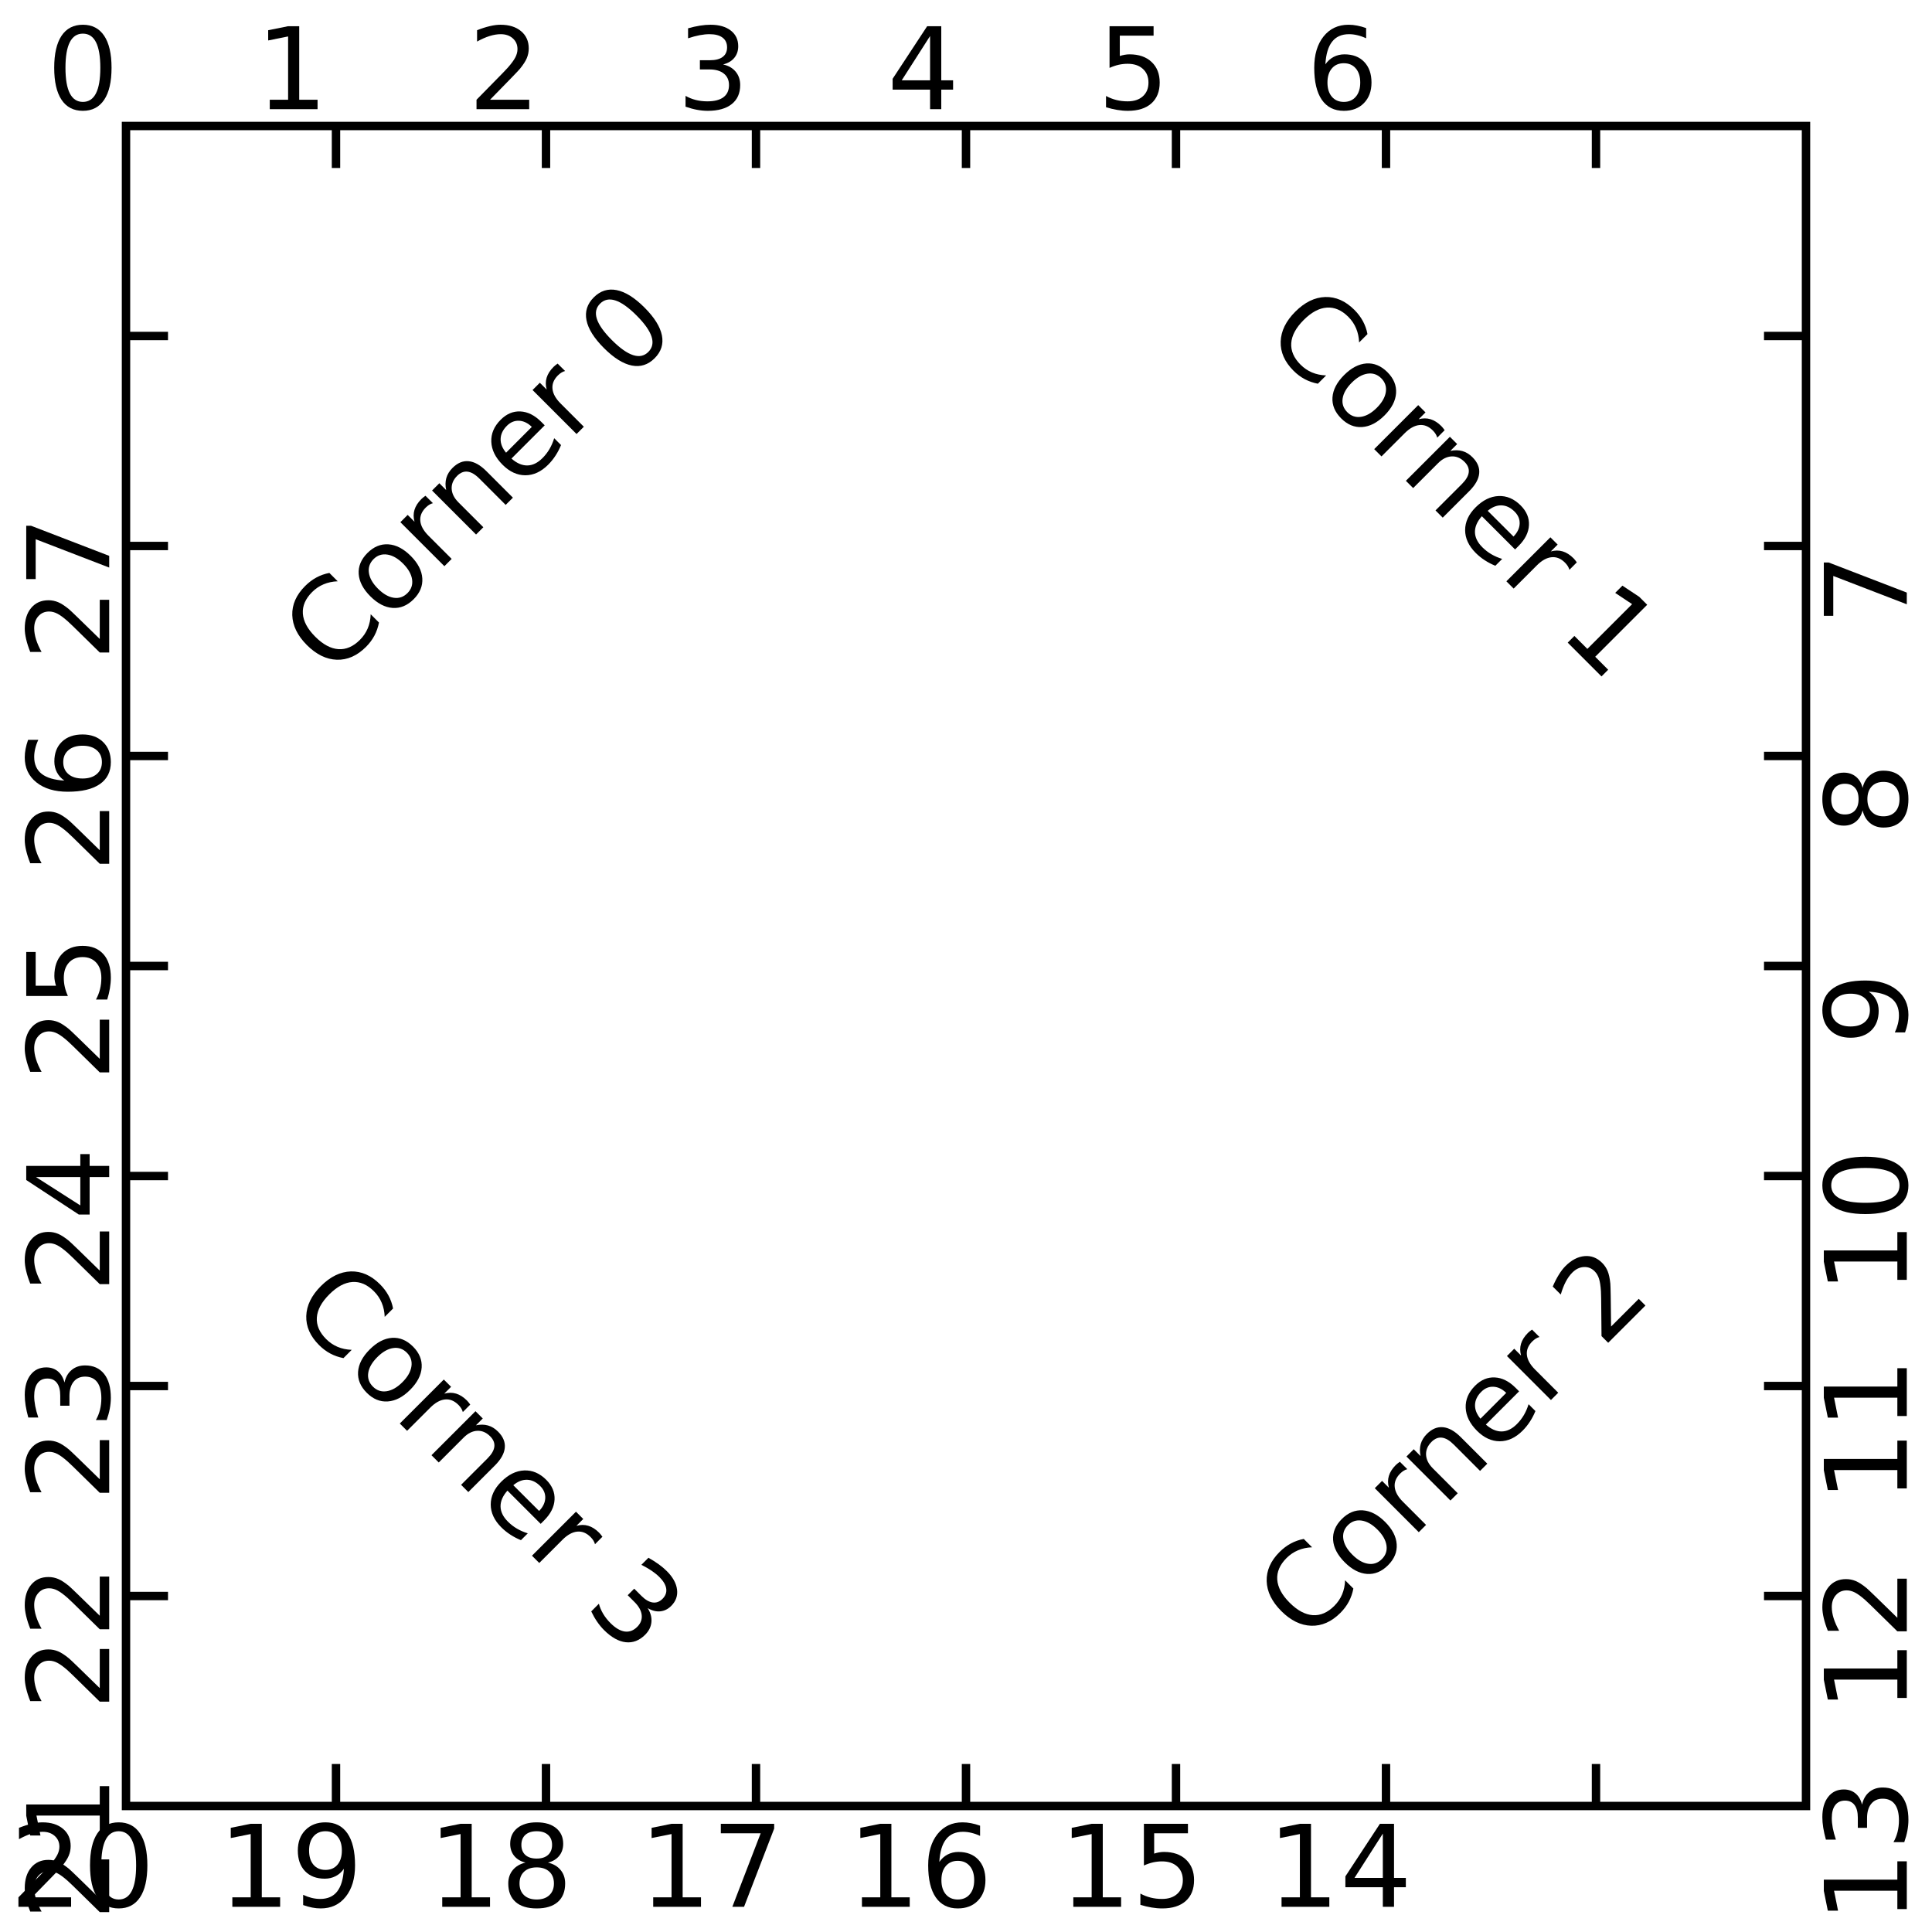
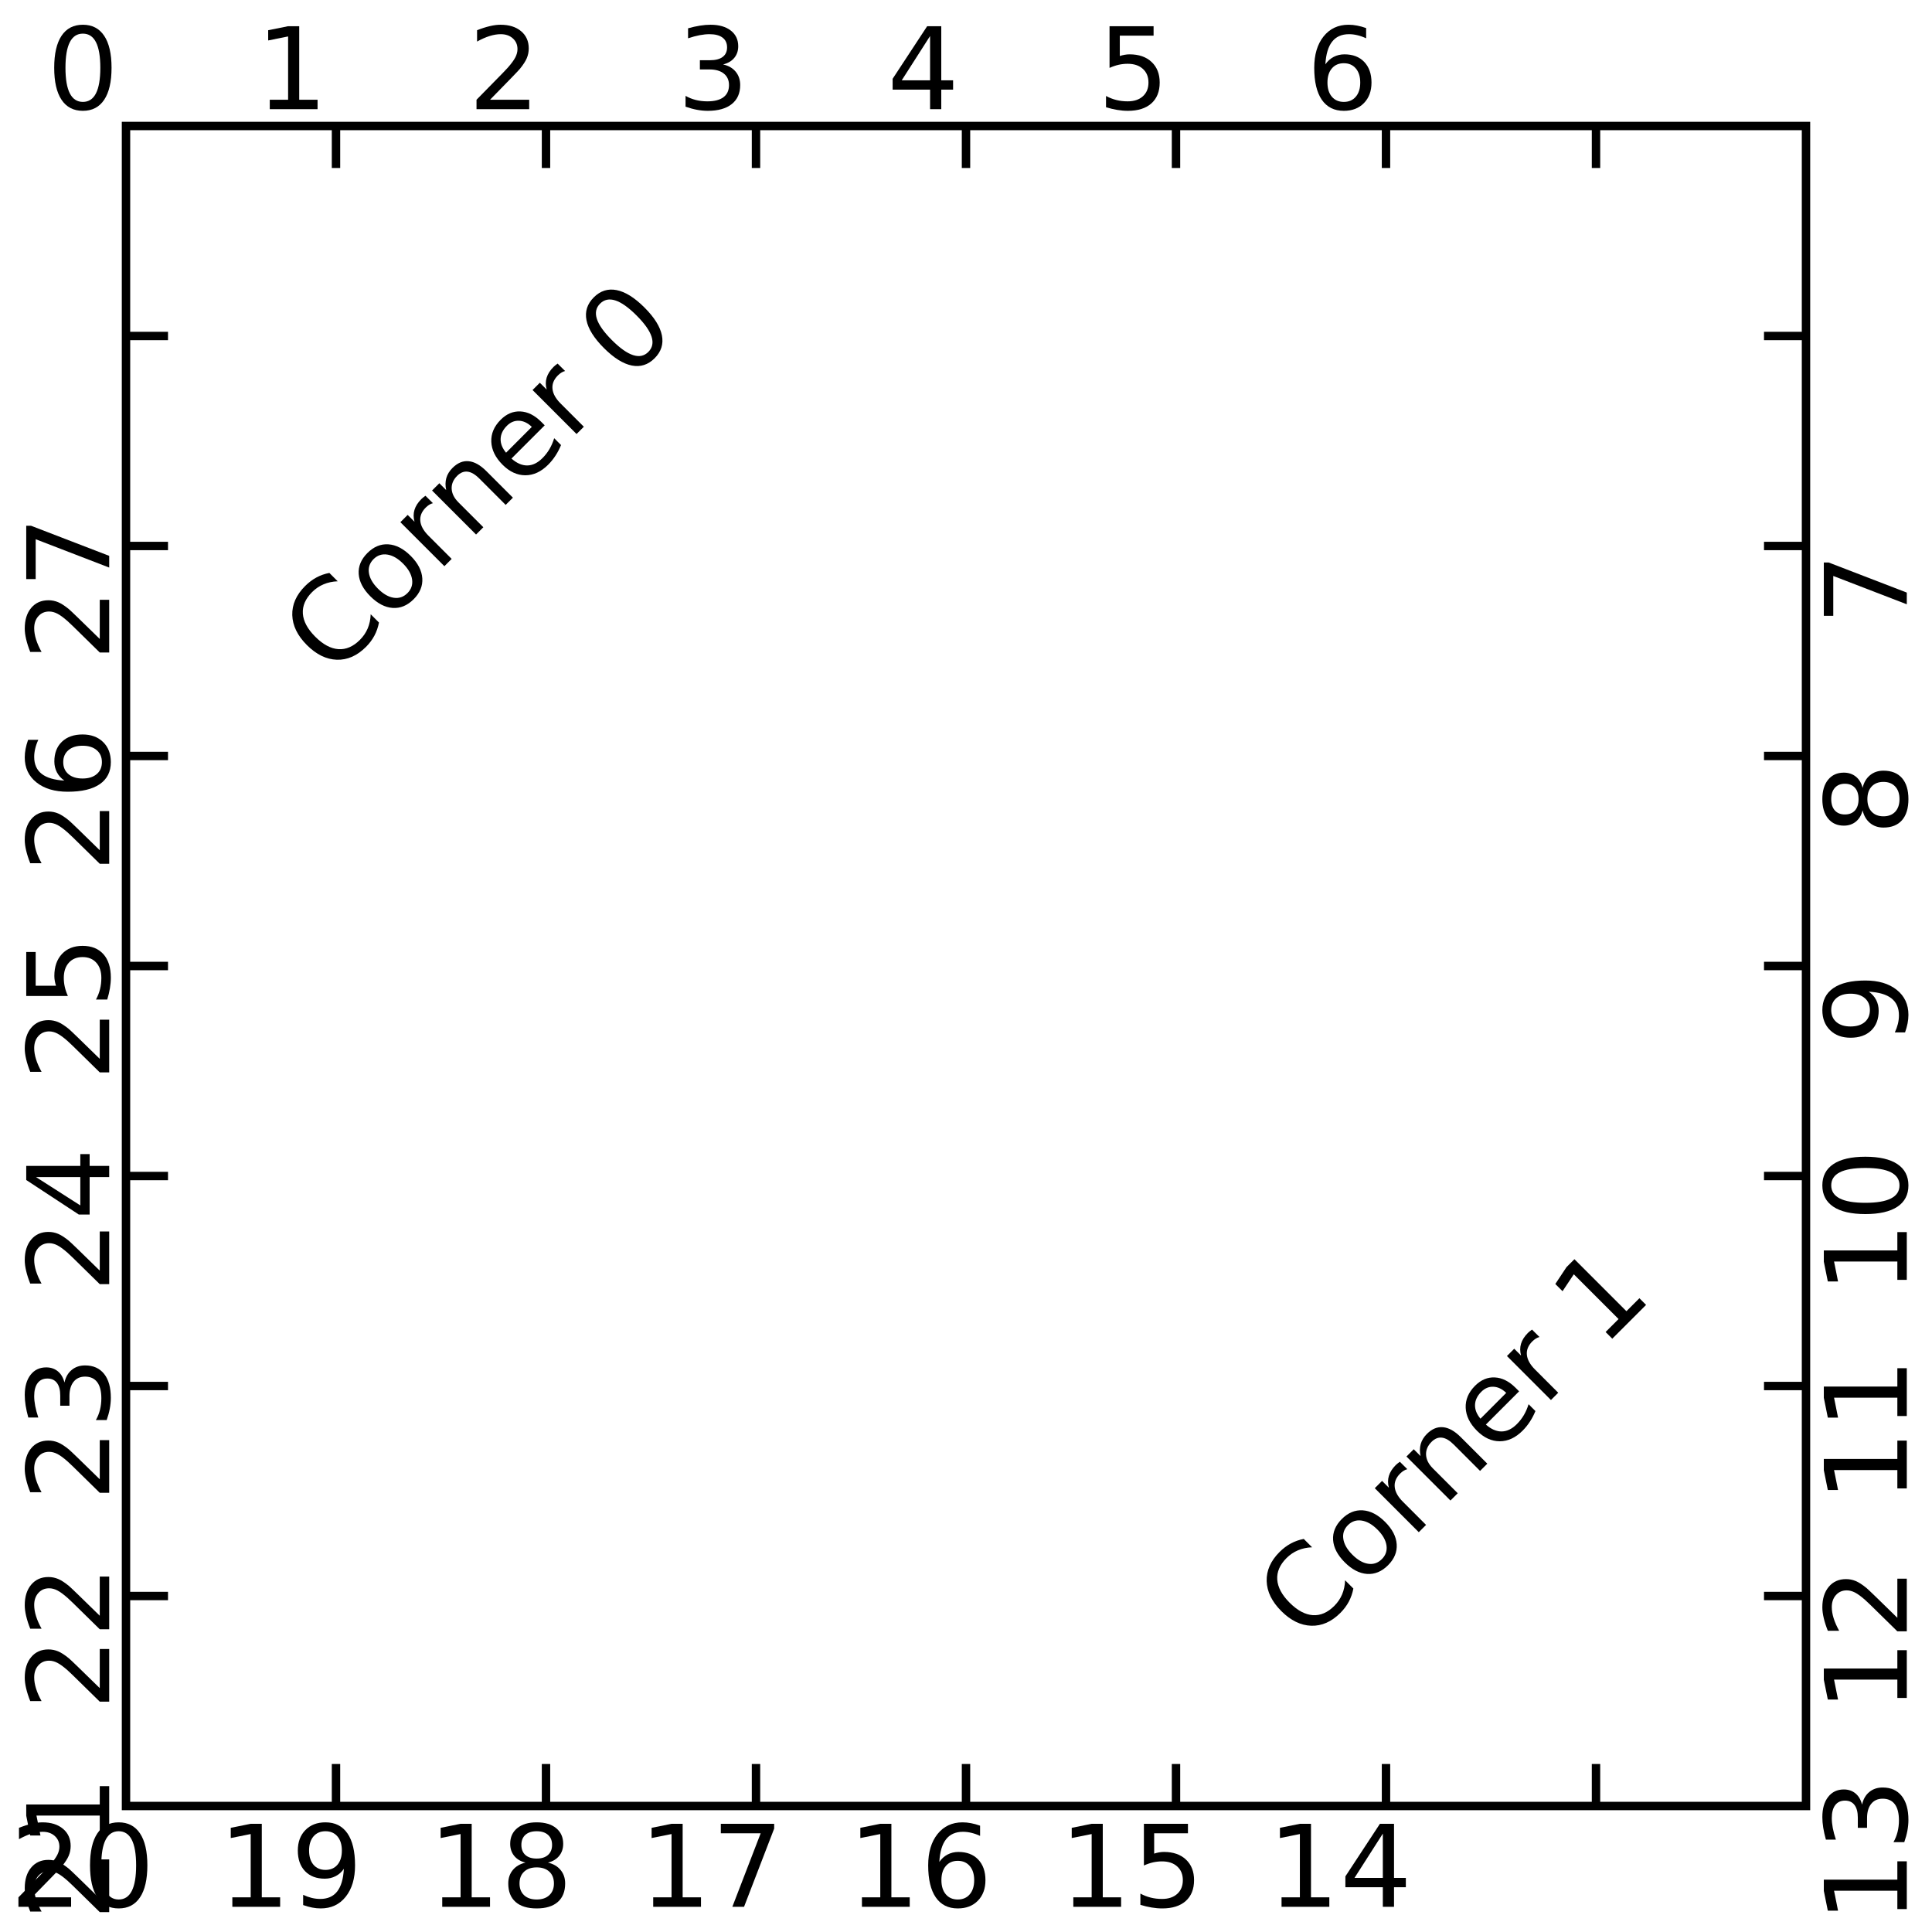
<svg xmlns="http://www.w3.org/2000/svg" width="814.961" height="814.961" id="svg3149" version="1.1">
  <defs id="defs3151">
    <marker style="overflow:visible" id="Arrow1Lend-87" refX="0" refY="0" orient="auto">
      <path transform="matrix(-0.8,0,0,-0.8,-10,0)" style="fill-rule:evenodd;stroke:#000000;stroke-width:1pt" d="M 0,0 5,-5 -12.5,0 5,5 0,0 z" id="path4183-62" />
    </marker>
    <marker style="overflow:visible" id="Arrow1Lstart-7" refX="0" refY="0" orient="auto">
      <path transform="matrix(0.8,0,0,0.8,10,0)" style="fill-rule:evenodd;stroke:#000000;stroke-width:1pt" d="M 0,0 5,-5 -12.5,0 5,5 0,0 z" id="path4180-92" />
    </marker>
    <marker style="overflow:visible" id="Arrow1Lstart-84" refX="0" refY="0" orient="auto">
      <path transform="matrix(0.8,0,0,0.8,10,0)" style="fill-rule:evenodd;stroke:#000000;stroke-width:1pt" d="M 0,0 5,-5 -12.5,0 5,5 0,0 z" id="path4180-5" />
    </marker>
    <marker style="overflow:visible" id="Arrow1Lend-27" refX="0" refY="0" orient="auto">
      <path transform="matrix(-0.8,0,0,-0.8,-10,0)" style="fill-rule:evenodd;stroke:#000000;stroke-width:1pt" d="M 0,0 5,-5 -12.5,0 5,5 0,0 z" id="path4183-6" />
    </marker>
    <marker style="overflow:visible" id="Arrow1Lstart-91" refX="0" refY="0" orient="auto">
      <path transform="matrix(0.8,0,0,0.8,10,0)" style="fill-rule:evenodd;stroke:#000000;stroke-width:1pt" d="M 0,0 5,-5 -12.5,0 5,5 0,0 z" id="path4180-6" />
    </marker>
    <marker style="overflow:visible" id="Arrow1Lend-8" refX="0" refY="0" orient="auto">
      <path transform="matrix(-0.8,0,0,-0.8,-10,0)" style="fill-rule:evenodd;stroke:#000000;stroke-width:1pt" d="M 0,0 5,-5 -12.5,0 5,5 0,0 z" id="path4183-16" />
    </marker>
    <marker style="overflow:visible" id="Arrow1Lstart-4" refX="0" refY="0" orient="auto">
      <path transform="matrix(0.8,0,0,0.8,10,0)" style="fill-rule:evenodd;stroke:#000000;stroke-width:1pt" d="M 0,0 5,-5 -12.5,0 5,5 0,0 z" id="path4180-47" />
    </marker>
    <marker style="overflow:visible" id="Arrow1Lend-2" refX="0" refY="0" orient="auto">
      <path transform="matrix(-0.8,0,0,-0.8,-10,0)" style="fill-rule:evenodd;stroke:#000000;stroke-width:1pt" d="M 0,0 5,-5 -12.5,0 5,5 0,0 z" id="path4183-1" />
    </marker>
    <marker style="overflow:visible" id="Arrow1Lend-0" refX="0" refY="0" orient="auto">
      <path transform="matrix(-0.8,0,0,-0.8,-10,0)" style="fill-rule:evenodd;stroke:#000000;stroke-width:1pt" d="M 0,0 5,-5 -12.5,0 5,5 0,0 z" id="path4183-32" />
    </marker>
    <marker style="overflow:visible" id="Arrow1Lstart-8" refX="0" refY="0" orient="auto">
      <path transform="matrix(0.8,0,0,0.8,10,0)" style="fill-rule:evenodd;stroke:#000000;stroke-width:1pt" d="M 0,0 5,-5 -12.5,0 5,5 0,0 z" id="path4180-4" />
    </marker>
    <marker style="overflow:visible" id="Arrow1Lend-7" refX="0" refY="0" orient="auto">
      <path transform="matrix(-0.8,0,0,-0.8,-10,0)" style="fill-rule:evenodd;stroke:#000000;stroke-width:1pt" d="M 0,0 5,-5 -12.5,0 5,5 0,0 z" id="path4183-2" />
    </marker>
    <marker style="overflow:visible" id="Arrow1Lstart-0" refX="0" refY="0" orient="auto">
      <path transform="matrix(0.8,0,0,0.8,10,0)" style="fill-rule:evenodd;stroke:#000000;stroke-width:1pt" d="M 0,0 5,-5 -12.5,0 5,5 0,0 z" id="path4180-2" />
    </marker>
    <marker style="overflow:visible" id="Arrow1Lend-5" refX="0" refY="0" orient="auto">
      <path transform="matrix(-0.8,0,0,-0.8,-10,0)" style="fill-rule:evenodd;stroke:#000000;stroke-width:1pt" d="M 0,0 5,-5 -12.5,0 5,5 0,0 z" id="path4183-3" />
    </marker>
    <marker style="overflow:visible" id="Arrow1Lstart-2" refX="0" refY="0" orient="auto">
      <path transform="matrix(0.8,0,0,0.8,10,0)" style="fill-rule:evenodd;stroke:#000000;stroke-width:1pt" d="M 0,0 5,-5 -12.5,0 5,5 0,0 z" id="path4180-1" />
    </marker>
    <marker style="overflow:visible" id="Arrow1Lend-9" refX="0" refY="0" orient="auto">
      <path transform="matrix(-0.8,0,0,-0.8,-10,0)" style="fill-rule:evenodd;stroke:#000000;stroke-width:1pt" d="M 0,0 5,-5 -12.5,0 5,5 0,0 z" id="path4183-8" />
    </marker>
    <marker style="overflow:visible" id="Arrow1Lstart-9" refX="0" refY="0" orient="auto">
      <path transform="matrix(0.8,0,0,0.8,10,0)" style="fill-rule:evenodd;stroke:#000000;stroke-width:1pt" d="M 0,0 5,-5 -12.5,0 5,5 0,0 z" id="path4180-9" />
    </marker>
    <marker style="overflow:visible" id="Arrow1Lend" refX="0" refY="0" orient="auto">
      <path transform="matrix(-0.8,0,0,-0.8,-10,0)" style="fill-rule:evenodd;stroke:#000000;stroke-width:1pt" d="M 0,0 5,-5 -12.5,0 5,5 0,0 z" id="path4183" />
    </marker>
    <marker style="overflow:visible" id="Arrow1Lstart" refX="0" refY="0" orient="auto">
      <path transform="matrix(0.8,0,0,0.8,10,0)" style="fill-rule:evenodd;stroke:#000000;stroke-width:1pt" d="M 0,0 5,-5 -12.5,0 5,5 0,0 z" id="path4180" />
    </marker>
    <marker style="overflow:visible" id="Arrow1Lend-1" refX="0" refY="0" orient="auto">
      <path transform="matrix(-0.8,0,0,-0.8,-10,0)" style="fill-rule:evenodd;stroke:#000000;stroke-width:1pt" d="M 0,0 5,-5 -12.5,0 5,5 0,0 z" id="path4183-5" />
    </marker>
    <marker style="overflow:visible" id="Arrow1Lstart-49" refX="0" refY="0" orient="auto">
      <path transform="matrix(0.8,0,0,0.8,10,0)" style="fill-rule:evenodd;stroke:#000000;stroke-width:1pt" d="M 0,0 5,-5 -12.5,0 5,5 0,0 z" id="path4180-18" />
    </marker>
    <marker style="overflow:visible" id="Arrow1Lend-87-1" refX="0" refY="0" orient="auto">
      <path transform="matrix(-0.8,0,0,-0.8,-10,0)" style="fill-rule:evenodd;stroke:#000000;stroke-width:1pt" d="M 0,0 5,-5 -12.5,0 5,5 0,0 z" id="path4183-62-7" />
    </marker>
    <marker style="overflow:visible" id="Arrow1Lstart-7-1" refX="0" refY="0" orient="auto">
      <path transform="matrix(0.8,0,0,0.8,10,0)" style="fill-rule:evenodd;stroke:#000000;stroke-width:1pt" d="M 0,0 5,-5 -12.5,0 5,5 0,0 z" id="path4180-92-7" />
    </marker>
    <marker style="overflow:visible" id="Arrow1Lstart-84-3" refX="0" refY="0" orient="auto">
      <path transform="matrix(0.8,0,0,0.8,10,0)" style="fill-rule:evenodd;stroke:#000000;stroke-width:1pt" d="M 0,0 5,-5 -12.5,0 5,5 0,0 z" id="path4180-5-7" />
    </marker>
    <marker style="overflow:visible" id="Arrow1Lend-27-0" refX="0" refY="0" orient="auto">
      <path transform="matrix(-0.8,0,0,-0.8,-10,0)" style="fill-rule:evenodd;stroke:#000000;stroke-width:1pt" d="M 0,0 5,-5 -12.5,0 5,5 0,0 z" id="path4183-6-7" />
    </marker>
    <marker style="overflow:visible" id="Arrow1Lstart-91-3" refX="0" refY="0" orient="auto">
      <path transform="matrix(0.8,0,0,0.8,10,0)" style="fill-rule:evenodd;stroke:#000000;stroke-width:1pt" d="M 0,0 5,-5 -12.5,0 5,5 0,0 z" id="path4180-6-5" />
    </marker>
    <marker style="overflow:visible" id="Arrow1Lend-8-5" refX="0" refY="0" orient="auto">
      <path transform="matrix(-0.8,0,0,-0.8,-10,0)" style="fill-rule:evenodd;stroke:#000000;stroke-width:1pt" d="M 0,0 5,-5 -12.5,0 5,5 0,0 z" id="path4183-16-7" />
    </marker>
    <marker style="overflow:visible" id="Arrow1Lstart-4-6" refX="0" refY="0" orient="auto">
      <path transform="matrix(0.8,0,0,0.8,10,0)" style="fill-rule:evenodd;stroke:#000000;stroke-width:1pt" d="M 0,0 5,-5 -12.5,0 5,5 0,0 z" id="path4180-47-1" />
    </marker>
    <marker style="overflow:visible" id="Arrow1Lend-2-9" refX="0" refY="0" orient="auto">
      <path transform="matrix(-0.8,0,0,-0.8,-10,0)" style="fill-rule:evenodd;stroke:#000000;stroke-width:1pt" d="M 0,0 5,-5 -12.5,0 5,5 0,0 z" id="path4183-1-7" />
    </marker>
    <marker style="overflow:visible" id="Arrow1Lend-0-8" refX="0" refY="0" orient="auto">
      <path transform="matrix(-0.8,0,0,-0.8,-10,0)" style="fill-rule:evenodd;stroke:#000000;stroke-width:1pt" d="M 0,0 5,-5 -12.5,0 5,5 0,0 z" id="path4183-32-9" />
    </marker>
    <marker style="overflow:visible" id="Arrow1Lstart-8-7" refX="0" refY="0" orient="auto">
      <path transform="matrix(0.8,0,0,0.8,10,0)" style="fill-rule:evenodd;stroke:#000000;stroke-width:1pt" d="M 0,0 5,-5 -12.5,0 5,5 0,0 z" id="path4180-4-8" />
    </marker>
    <marker style="overflow:visible" id="Arrow1Lend-7-3" refX="0" refY="0" orient="auto">
      <path transform="matrix(-0.8,0,0,-0.8,-10,0)" style="fill-rule:evenodd;stroke:#000000;stroke-width:1pt" d="M 0,0 5,-5 -12.5,0 5,5 0,0 z" id="path4183-2-4" />
    </marker>
    <marker style="overflow:visible" id="Arrow1Lstart-0-0" refX="0" refY="0" orient="auto">
      <path transform="matrix(0.8,0,0,0.8,10,0)" style="fill-rule:evenodd;stroke:#000000;stroke-width:1pt" d="M 0,0 5,-5 -12.5,0 5,5 0,0 z" id="path4180-2-1" />
    </marker>
    <marker style="overflow:visible" id="Arrow1Lend-5-4" refX="0" refY="0" orient="auto">
      <path transform="matrix(-0.8,0,0,-0.8,-10,0)" style="fill-rule:evenodd;stroke:#000000;stroke-width:1pt" d="M 0,0 5,-5 -12.5,0 5,5 0,0 z" id="path4183-3-3" />
    </marker>
    <marker style="overflow:visible" id="Arrow1Lstart-2-8" refX="0" refY="0" orient="auto">
      <path transform="matrix(0.8,0,0,0.8,10,0)" style="fill-rule:evenodd;stroke:#000000;stroke-width:1pt" d="M 0,0 5,-5 -12.5,0 5,5 0,0 z" id="path4180-1-5" />
    </marker>
    <marker style="overflow:visible" id="Arrow1Lend-9-3" refX="0" refY="0" orient="auto">
      <path transform="matrix(-0.8,0,0,-0.8,-10,0)" style="fill-rule:evenodd;stroke:#000000;stroke-width:1pt" d="M 0,0 5,-5 -12.5,0 5,5 0,0 z" id="path4183-8-3" />
    </marker>
    <marker style="overflow:visible" id="Arrow1Lstart-9-4" refX="0" refY="0" orient="auto">
      <path transform="matrix(0.8,0,0,0.8,10,0)" style="fill-rule:evenodd;stroke:#000000;stroke-width:1pt" d="M 0,0 5,-5 -12.5,0 5,5 0,0 z" id="path4180-9-1" />
    </marker>
    <marker style="overflow:visible" id="Arrow1Lend-51" refX="0" refY="0" orient="auto">
      <path transform="matrix(-0.8,0,0,-0.8,-10,0)" style="fill-rule:evenodd;stroke:#000000;stroke-width:1pt" d="M 0,0 5,-5 -12.5,0 5,5 0,0 z" id="path4183-14" />
    </marker>
    <marker style="overflow:visible" id="Arrow1Lstart-3" refX="0" refY="0" orient="auto">
      <path transform="matrix(0.8,0,0,0.8,10,0)" style="fill-rule:evenodd;stroke:#000000;stroke-width:1pt" d="M 0,0 5,-5 -12.5,0 5,5 0,0 z" id="path4180-48" />
    </marker>
    <marker style="overflow:visible" id="Arrow1Lend-1-5" refX="0" refY="0" orient="auto">
      <path transform="matrix(-0.8,0,0,-0.8,-10,0)" style="fill-rule:evenodd;stroke:#000000;stroke-width:1pt" d="M 0,0 5,-5 -12.5,0 5,5 0,0 z" id="path4183-5-9" />
    </marker>
    <marker style="overflow:visible" id="Arrow1Lstart-49-3" refX="0" refY="0" orient="auto">
      <path transform="matrix(0.8,0,0,0.8,10,0)" style="fill-rule:evenodd;stroke:#000000;stroke-width:1pt" d="M 0,0 5,-5 -12.5,0 5,5 0,0 z" id="path4180-18-9" />
    </marker>
    <marker style="overflow:visible" id="Arrow1Lend-87-7" refX="0" refY="0" orient="auto">
      <path transform="matrix(-0.8,0,0,-0.8,-10,0)" style="fill-rule:evenodd;stroke:#000000;stroke-width:1pt" d="M 0,0 5,-5 -12.5,0 5,5 0,0 z" id="path4183-62-2" />
    </marker>
    <marker style="overflow:visible" id="Arrow1Lstart-7-3" refX="0" refY="0" orient="auto">
      <path transform="matrix(0.8,0,0,0.8,10,0)" style="fill-rule:evenodd;stroke:#000000;stroke-width:1pt" d="M 0,0 5,-5 -12.5,0 5,5 0,0 z" id="path4180-92-5" />
    </marker>
    <marker style="overflow:visible" id="Arrow1Lstart-84-5" refX="0" refY="0" orient="auto">
      <path transform="matrix(0.8,0,0,0.8,10,0)" style="fill-rule:evenodd;stroke:#000000;stroke-width:1pt" d="M 0,0 5,-5 -12.5,0 5,5 0,0 z" id="path4180-5-3" />
    </marker>
    <marker style="overflow:visible" id="Arrow1Lend-27-5" refX="0" refY="0" orient="auto">
      <path transform="matrix(-0.8,0,0,-0.8,-10,0)" style="fill-rule:evenodd;stroke:#000000;stroke-width:1pt" d="M 0,0 5,-5 -12.5,0 5,5 0,0 z" id="path4183-6-2" />
    </marker>
    <marker style="overflow:visible" id="Arrow1Lstart-91-1" refX="0" refY="0" orient="auto">
      <path transform="matrix(0.8,0,0,0.8,10,0)" style="fill-rule:evenodd;stroke:#000000;stroke-width:1pt" d="M 0,0 5,-5 -12.5,0 5,5 0,0 z" id="path4180-6-0" />
    </marker>
    <marker style="overflow:visible" id="Arrow1Lend-8-54" refX="0" refY="0" orient="auto">
      <path transform="matrix(-0.8,0,0,-0.8,-10,0)" style="fill-rule:evenodd;stroke:#000000;stroke-width:1pt" d="M 0,0 5,-5 -12.5,0 5,5 0,0 z" id="path4183-16-1" />
    </marker>
    <marker style="overflow:visible" id="Arrow1Lstart-4-9" refX="0" refY="0" orient="auto">
      <path transform="matrix(0.8,0,0,0.8,10,0)" style="fill-rule:evenodd;stroke:#000000;stroke-width:1pt" d="M 0,0 5,-5 -12.5,0 5,5 0,0 z" id="path4180-47-6" />
    </marker>
    <marker style="overflow:visible" id="Arrow1Lend-2-6" refX="0" refY="0" orient="auto">
      <path transform="matrix(-0.8,0,0,-0.8,-10,0)" style="fill-rule:evenodd;stroke:#000000;stroke-width:1pt" d="M 0,0 5,-5 -12.5,0 5,5 0,0 z" id="path4183-1-0" />
    </marker>
    <marker style="overflow:visible" id="Arrow1Lend-0-6" refX="0" refY="0" orient="auto">
      <path transform="matrix(-0.8,0,0,-0.8,-10,0)" style="fill-rule:evenodd;stroke:#000000;stroke-width:1pt" d="M 0,0 5,-5 -12.5,0 5,5 0,0 z" id="path4183-32-8" />
    </marker>
    <marker style="overflow:visible" id="Arrow1Lstart-8-5" refX="0" refY="0" orient="auto">
      <path transform="matrix(0.8,0,0,0.8,10,0)" style="fill-rule:evenodd;stroke:#000000;stroke-width:1pt" d="M 0,0 5,-5 -12.5,0 5,5 0,0 z" id="path4180-4-6" />
    </marker>
    <marker style="overflow:visible" id="Arrow1Lend-7-7" refX="0" refY="0" orient="auto">
      <path transform="matrix(-0.8,0,0,-0.8,-10,0)" style="fill-rule:evenodd;stroke:#000000;stroke-width:1pt" d="M 0,0 5,-5 -12.5,0 5,5 0,0 z" id="path4183-2-0" />
    </marker>
    <marker style="overflow:visible" id="Arrow1Lstart-0-2" refX="0" refY="0" orient="auto">
      <path transform="matrix(0.8,0,0,0.8,10,0)" style="fill-rule:evenodd;stroke:#000000;stroke-width:1pt" d="M 0,0 5,-5 -12.5,0 5,5 0,0 z" id="path4180-2-4" />
    </marker>
    <marker style="overflow:visible" id="Arrow1Lend-5-48" refX="0" refY="0" orient="auto">
      <path transform="matrix(-0.8,0,0,-0.8,-10,0)" style="fill-rule:evenodd;stroke:#000000;stroke-width:1pt" d="M 0,0 5,-5 -12.5,0 5,5 0,0 z" id="path4183-3-4" />
    </marker>
    <marker style="overflow:visible" id="Arrow1Lstart-2-0" refX="0" refY="0" orient="auto">
      <path transform="matrix(0.8,0,0,0.8,10,0)" style="fill-rule:evenodd;stroke:#000000;stroke-width:1pt" d="M 0,0 5,-5 -12.5,0 5,5 0,0 z" id="path4180-1-3" />
    </marker>
    <marker style="overflow:visible" id="Arrow1Lend-9-7" refX="0" refY="0" orient="auto">
      <path transform="matrix(-0.8,0,0,-0.8,-10,0)" style="fill-rule:evenodd;stroke:#000000;stroke-width:1pt" d="M 0,0 5,-5 -12.5,0 5,5 0,0 z" id="path4183-8-8" />
    </marker>
    <marker style="overflow:visible" id="Arrow1Lstart-9-8" refX="0" refY="0" orient="auto">
      <path transform="matrix(0.8,0,0,0.8,10,0)" style="fill-rule:evenodd;stroke:#000000;stroke-width:1pt" d="M 0,0 5,-5 -12.5,0 5,5 0,0 z" id="path4180-9-2" />
    </marker>
    <marker style="overflow:visible" id="Arrow1Lend-95" refX="0" refY="0" orient="auto">
      <path transform="matrix(-0.8,0,0,-0.8,-10,0)" style="fill-rule:evenodd;stroke:#000000;stroke-width:1pt" d="M 0,0 5,-5 -12.5,0 5,5 0,0 z" id="path4183-80" />
    </marker>
    <marker style="overflow:visible" id="Arrow1Lstart-6" refX="0" refY="0" orient="auto">
      <path transform="matrix(0.8,0,0,0.8,10,0)" style="fill-rule:evenodd;stroke:#000000;stroke-width:1pt" d="M 0,0 5,-5 -12.5,0 5,5 0,0 z" id="path4180-64" />
    </marker>
  </defs>
  <g id="layer2">
  </g>
  <g id="layer1" transform="translate(-154.8553,434.2772)">
    <rect style="fill:none;stroke:#000000;stroke-width:3.543;stroke-miterlimit:4;stroke-opacity:1;stroke-dasharray:none" id="rect2985" width="708.661" height="708.661" x="208.005" y="-381.128" />
    <flowRoot xml:space="preserve" id="flowRoot3124" style="font-size:40px;font-style:normal;font-weight:normal;line-height:125%;letter-spacing:0px;word-spacing:0px;fill:#000000;fill-opacity:1;stroke:none;font-family:Sans" transform="translate(87.21654,60.97097)">
      <flowRegion id="flowRegion3126">
        <rect id="rect3128" width="44.286" height="65" x="7.143" y="115.353" />
      </flowRegion>
      <flowPara id="flowPara3130">Zone</flowPara>
    </flowRoot>
    <flowRoot xml:space="preserve" id="flowRoot3132" style="font-size:40px;font-style:normal;font-weight:normal;line-height:125%;letter-spacing:0px;word-spacing:0px;fill:#000000;fill-opacity:1;stroke:none;font-family:Sans" transform="translate(87.21654,60.97097)">
      <flowRegion id="flowRegion3134">
        <rect id="rect3136" width="37.857" height="68.571" x="284.286" y="123.925" />
      </flowRegion>
      <flowPara id="flowPara3138">2Z2</flowPara>
    </flowRoot>
    <flowRoot xml:space="preserve" id="flowRoot3140" style="font-size:40px;font-style:normal;font-weight:normal;line-height:125%;letter-spacing:0px;word-spacing:0px;fill:#000000;fill-opacity:1;stroke:none;font-family:Sans" transform="translate(87.21654,60.97097)">
      <flowRegion id="flowRegion3142">
        <rect id="rect3144" width="38.571" height="65" x="285.714" y="104.639" />
      </flowRegion>
      <flowPara id="flowPara3146">Z2one</flowPara>
    </flowRoot>
    <g id="g4328" transform="translate(17.71654,-17.71653)">
      <path id="path4302" d="m 278.871,345.25 0,-17.717" style="fill:none;stroke:#000000;stroke-width:3.543;stroke-linecap:butt;stroke-linejoin:miter;stroke-opacity:1" />
      <path style="fill:none;stroke:#000000;stroke-width:3.543;stroke-linecap:butt;stroke-linejoin:miter;stroke-opacity:1" d="m 367.454,345.25 0,-17.717" id="path4304" />
      <path style="fill:none;stroke:#000000;stroke-width:3.543;stroke-linecap:butt;stroke-linejoin:miter;stroke-opacity:1" d="m 456.036,345.25 0,-17.717" id="path4306" />
      <path id="path4308" d="m 544.619,345.25 0,-17.717" style="fill:none;stroke:#000000;stroke-width:3.543;stroke-linecap:butt;stroke-linejoin:miter;stroke-opacity:1" />
      <path style="fill:none;stroke:#000000;stroke-width:3.543;stroke-linecap:butt;stroke-linejoin:miter;stroke-opacity:1" d="m 633.202,345.25 0,-17.717" id="path4320" />
      <path id="path4322" d="m 721.784,345.25 0,-17.717" style="fill:none;stroke:#000000;stroke-width:3.543;stroke-linecap:butt;stroke-linejoin:miter;stroke-opacity:1" />
      <path id="path4324" d="m 810.367,345.25 0,-17.717" style="fill:none;stroke:#000000;stroke-width:3.543;stroke-linecap:butt;stroke-linejoin:miter;stroke-opacity:1" />
      <text id="text4429" y="387.77" x="309.281" style="font-size:48px;font-style:normal;font-weight:normal;text-align:end;line-height:125%;letter-spacing:0px;word-spacing:0px;writing-mode:lr-tb;text-anchor:end;fill:#000000;fill-opacity:1;stroke:none;font-family:Bitstream Vera Sans" xml:space="preserve">
        <tspan y="387.77" x="309.281" id="tspan4431">20</tspan>
      </text>
      <text xml:space="preserve" style="font-size:48px;font-style:normal;font-weight:normal;text-align:end;line-height:125%;letter-spacing:0px;word-spacing:0px;writing-mode:lr-tb;text-anchor:end;fill:#000000;fill-opacity:1;stroke:none;font-family:Bitstream Vera Sans" x="397.079" y="387.77" id="text4454">
        <tspan x="397.079" y="387.77" id="tspan4458">19</tspan>
      </text>
      <text id="text4462" y="387.77" x="485.615" style="font-size:48px;font-style:normal;font-weight:normal;text-align:end;line-height:125%;letter-spacing:0px;word-spacing:0px;writing-mode:lr-tb;text-anchor:end;fill:#000000;fill-opacity:1;stroke:none;font-family:Bitstream Vera Sans" xml:space="preserve">
        <tspan id="tspan4464" y="387.77" x="485.615">18</tspan>
      </text>
      <text xml:space="preserve" style="font-size:48px;font-style:normal;font-weight:normal;text-align:end;line-height:125%;letter-spacing:0px;word-spacing:0px;writing-mode:lr-tb;text-anchor:end;fill:#000000;fill-opacity:1;stroke:none;font-family:Bitstream Vera Sans" x="574.607" y="387.77" id="text4466">
        <tspan x="574.607" y="387.77" id="tspan4468">17</tspan>
      </text>
      <text id="text4470" y="387.77" x="662.651" style="font-size:48px;font-style:normal;font-weight:normal;text-align:end;line-height:125%;letter-spacing:0px;word-spacing:0px;writing-mode:lr-tb;text-anchor:end;fill:#000000;fill-opacity:1;stroke:none;font-family:Bitstream Vera Sans" xml:space="preserve">
        <tspan id="tspan4472" y="387.77" x="662.651">16</tspan>
      </text>
      <text xml:space="preserve" style="font-size:48px;font-style:normal;font-weight:normal;text-align:end;line-height:125%;letter-spacing:0px;word-spacing:0px;writing-mode:lr-tb;text-anchor:end;fill:#000000;fill-opacity:1;stroke:none;font-family:Bitstream Vera Sans" x="751.82" y="387.77" id="text4474">
        <tspan x="751.82" y="387.77" id="tspan4476">15</tspan>
      </text>
      <text id="text4478" y="387.77" x="839.652" style="font-size:48px;font-style:normal;font-weight:normal;text-align:end;line-height:125%;letter-spacing:0px;word-spacing:0px;writing-mode:lr-tb;text-anchor:end;fill:#000000;fill-opacity:1;stroke:none;font-family:Bitstream Vera Sans" xml:space="preserve">
        <tspan id="tspan4480" y="387.77" x="839.652">14</tspan>
      </text>
    </g>
    <g id="g4337" transform="translate(17.71654,-708.6614)">
      <path style="fill:none;stroke:#000000;stroke-width:3.543;stroke-linecap:butt;stroke-linejoin:miter;stroke-opacity:1" d="m 278.871,345.25 0,-17.717" id="path4339" />
      <path id="path4343" d="m 456.036,345.25 0,-17.717" style="fill:none;stroke:#000000;stroke-width:3.543;stroke-linecap:butt;stroke-linejoin:miter;stroke-opacity:1" />
      <path style="fill:none;stroke:#000000;stroke-width:3.543;stroke-linecap:butt;stroke-linejoin:miter;stroke-opacity:1" d="m 544.619,345.25 0,-17.717" id="path4345" />
      <path id="path4347" d="m 633.202,345.25 0,-17.717" style="fill:none;stroke:#000000;stroke-width:3.543;stroke-linecap:butt;stroke-linejoin:miter;stroke-opacity:1" />
      <path style="fill:none;stroke:#000000;stroke-width:3.543;stroke-linecap:butt;stroke-linejoin:miter;stroke-opacity:1" d="m 721.784,345.25 0,-17.717" id="path4349" />
      <path style="fill:none;stroke:#000000;stroke-width:3.543;stroke-linecap:butt;stroke-linejoin:miter;stroke-opacity:1" d="m 810.367,345.25 0,-17.717" id="path4351" />
      <text id="text4531" y="320.447" x="825.496" style="font-size:48px;font-style:normal;font-weight:normal;text-align:end;line-height:125%;letter-spacing:0px;word-spacing:0px;writing-mode:lr-tb;text-anchor:end;fill:#000000;fill-opacity:1;stroke:none;font-family:Bitstream Vera Sans" xml:space="preserve">
        <tspan id="tspan4533" y="320.447" x="825.496">6</tspan>
      </text>
      <text xml:space="preserve" style="font-size:48px;font-style:normal;font-weight:normal;text-align:end;line-height:125%;letter-spacing:0px;word-spacing:0px;writing-mode:lr-tb;text-anchor:end;fill:#000000;fill-opacity:1;stroke:none;font-family:Bitstream Vera Sans" x="737.323" y="320.447" id="text4577">
        <tspan x="737.323" y="320.447" id="tspan4579">5</tspan>
      </text>
      <text id="text4581" y="320.447" x="648.67" style="font-size:48px;font-style:normal;font-weight:normal;text-align:end;line-height:125%;letter-spacing:0px;word-spacing:0px;writing-mode:lr-tb;text-anchor:end;fill:#000000;fill-opacity:1;stroke:none;font-family:Bitstream Vera Sans" xml:space="preserve">
        <tspan id="tspan4583" y="320.447" x="648.67">4</tspan>
      </text>
      <text xml:space="preserve" style="font-size:48px;font-style:normal;font-weight:normal;text-align:end;line-height:125%;letter-spacing:0px;word-spacing:0px;writing-mode:lr-tb;text-anchor:end;fill:#000000;fill-opacity:1;stroke:none;font-family:Bitstream Vera Sans" x="560.006" y="320.447" id="text4585">
        <tspan x="560.006" y="320.447" id="tspan4587">3</tspan>
      </text>
      <text id="text4589" y="320.447" x="471.974" style="font-size:48px;font-style:normal;font-weight:normal;text-align:end;line-height:125%;letter-spacing:0px;word-spacing:0px;writing-mode:lr-tb;text-anchor:end;fill:#000000;fill-opacity:1;stroke:none;font-family:Bitstream Vera Sans" xml:space="preserve">
        <tspan id="tspan4591" y="320.447" x="471.974">2</tspan>
      </text>
      <text xml:space="preserve" style="font-size:48px;font-style:normal;font-weight:normal;text-align:end;line-height:125%;letter-spacing:0px;word-spacing:0px;writing-mode:lr-tb;text-anchor:end;fill:#000000;fill-opacity:1;stroke:none;font-family:Bitstream Vera Sans" x="382.325" y="320.447" id="text4593">
        <tspan x="382.325" y="320.447" id="tspan4595">1</tspan>
      </text>
      <text id="text4597" y="320.447" x="294.176" style="font-size:48px;font-style:normal;font-weight:normal;text-align:end;line-height:125%;letter-spacing:0px;word-spacing:0px;writing-mode:lr-tb;text-anchor:end;fill:#000000;fill-opacity:1;stroke:none;font-family:Bitstream Vera Sans" xml:space="preserve">
        <tspan id="tspan4599" y="320.447" x="294.176">0</tspan>
      </text>
      <path id="path4341" d="m 367.454,345.25 0,-17.717" style="fill:none;stroke:#000000;stroke-width:3.543;stroke-linecap:butt;stroke-linejoin:miter;stroke-opacity:1" />
    </g>
    <g id="g4353" transform="matrix(0,1,-1,0,1244.2,-571.416)">
      <path style="fill:none;stroke:#000000;stroke-width:3.543;stroke-linecap:butt;stroke-linejoin:miter;stroke-opacity:1" d="m 278.871,345.25 0,-17.717" id="path4355" />
      <path id="path4357" d="m 367.454,345.25 0,-17.717" style="fill:none;stroke:#000000;stroke-width:3.543;stroke-linecap:butt;stroke-linejoin:miter;stroke-opacity:1" />
      <path id="path4359" d="m 456.036,345.25 0,-17.717" style="fill:none;stroke:#000000;stroke-width:3.543;stroke-linecap:butt;stroke-linejoin:miter;stroke-opacity:1" />
      <path style="fill:none;stroke:#000000;stroke-width:3.543;stroke-linecap:butt;stroke-linejoin:miter;stroke-opacity:1" d="m 544.619,345.25 0,-17.717" id="path4361" />
      <path id="path4363" d="m 633.202,345.25 0,-17.717" style="fill:none;stroke:#000000;stroke-width:3.543;stroke-linecap:butt;stroke-linejoin:miter;stroke-opacity:1" />
      <path style="fill:none;stroke:#000000;stroke-width:3.543;stroke-linecap:butt;stroke-linejoin:miter;stroke-opacity:1" d="m 721.784,345.25 0,-17.717" id="path4365" />
      <path style="fill:none;stroke:#000000;stroke-width:3.543;stroke-linecap:butt;stroke-linejoin:miter;stroke-opacity:1" d="m 810.367,345.25 0,-17.717" id="path4367" />
      <text xml:space="preserve" style="font-size:48px;font-style:normal;font-weight:normal;text-align:end;line-height:125%;letter-spacing:0px;word-spacing:0px;writing-mode:lr-tb;text-anchor:end;fill:#000000;fill-opacity:1;stroke:none;font-family:Bitstream Vera Sans" x="-780.508" y="-285.014" id="text4482" transform="scale(-1,-1)">
        <tspan x="-780.508" y="-285.014" id="tspan4484">13</tspan>
      </text>
      <text transform="scale(-1,-1)" id="text4507" y="-285.014" x="-691.445" style="font-size:48px;font-style:normal;font-weight:normal;text-align:end;line-height:125%;letter-spacing:0px;word-spacing:0px;writing-mode:lr-tb;text-anchor:end;fill:#000000;fill-opacity:1;stroke:none;font-family:Bitstream Vera Sans" xml:space="preserve">
        <tspan id="tspan4509" y="-285.014" x="-691.445">12</tspan>
      </text>
      <text xml:space="preserve" style="font-size:48px;font-style:normal;font-weight:normal;text-align:end;line-height:125%;letter-spacing:0px;word-spacing:0px;writing-mode:lr-tb;text-anchor:end;fill:#000000;fill-opacity:1;stroke:none;font-family:Bitstream Vera Sans" x="-603.049" y="-285.014" id="text4511" transform="scale(-1,-1)">
        <tspan x="-603.049" y="-285.014" id="tspan4513">11</tspan>
      </text>
      <text transform="scale(-1,-1)" id="text4515" y="-285.014" x="-515.088" style="font-size:48px;font-style:normal;font-weight:normal;text-align:end;line-height:125%;letter-spacing:0px;word-spacing:0px;writing-mode:lr-tb;text-anchor:end;fill:#000000;fill-opacity:1;stroke:none;font-family:Bitstream Vera Sans" xml:space="preserve">
        <tspan id="tspan4517" y="-285.014" x="-515.088">10</tspan>
      </text>
      <text xml:space="preserve" style="font-size:48px;font-style:normal;font-weight:normal;text-align:end;line-height:125%;letter-spacing:0px;word-spacing:0px;writing-mode:lr-tb;text-anchor:end;fill:#000000;fill-opacity:1;stroke:none;font-family:Bitstream Vera Sans" x="-440.568" y="-285.014" id="text4519" transform="scale(-1,-1)">
        <tspan x="-440.568" y="-285.014" id="tspan4521">9</tspan>
      </text>
      <text transform="scale(-1,-1)" id="text4523" y="-285.014" x="-352.149" style="font-size:48px;font-style:normal;font-weight:normal;text-align:end;line-height:125%;letter-spacing:0px;word-spacing:0px;writing-mode:lr-tb;text-anchor:end;fill:#000000;fill-opacity:1;stroke:none;font-family:Bitstream Vera Sans" xml:space="preserve">
        <tspan id="tspan4525" y="-285.014" x="-352.149">8</tspan>
      </text>
      <text xml:space="preserve" style="font-size:48px;font-style:normal;font-weight:normal;text-align:end;line-height:125%;letter-spacing:0px;word-spacing:0px;writing-mode:lr-tb;text-anchor:end;fill:#000000;fill-opacity:1;stroke:none;font-family:Bitstream Vera Sans" x="-263.496" y="-285.014" id="text4527" transform="scale(-1,-1)">
        <tspan x="-263.496" y="-285.014" id="tspan4529">7</tspan>
      </text>
    </g>
    <g transform="matrix(0,1,-1,0,553.2552,-571.416)" id="g4369">
      <path id="path4371" d="m 278.871,345.25 0,-17.717" style="fill:none;stroke:#000000;stroke-width:3.543;stroke-linecap:butt;stroke-linejoin:miter;stroke-opacity:1" />
      <path style="fill:none;stroke:#000000;stroke-width:3.543;stroke-linecap:butt;stroke-linejoin:miter;stroke-opacity:1" d="m 367.454,345.25 0,-17.717" id="path4373" />
      <path style="fill:none;stroke:#000000;stroke-width:3.543;stroke-linecap:butt;stroke-linejoin:miter;stroke-opacity:1" d="m 456.036,345.25 0,-17.717" id="path4375" />
      <path id="path4377" d="m 544.619,345.25 0,-17.717" style="fill:none;stroke:#000000;stroke-width:3.543;stroke-linecap:butt;stroke-linejoin:miter;stroke-opacity:1" />
      <path style="fill:none;stroke:#000000;stroke-width:3.543;stroke-linecap:butt;stroke-linejoin:miter;stroke-opacity:1" d="m 633.202,345.25 0,-17.717" id="path4379" />
      <path id="path4381" d="m 721.784,345.25 0,-17.717" style="fill:none;stroke:#000000;stroke-width:3.543;stroke-linecap:butt;stroke-linejoin:miter;stroke-opacity:1" />
      <path id="path4383" d="m 810.367,345.25 0,-17.717" style="fill:none;stroke:#000000;stroke-width:3.543;stroke-linecap:butt;stroke-linejoin:miter;stroke-opacity:1" />
      <text xml:space="preserve" style="font-size:48px;font-style:normal;font-weight:normal;text-align:end;line-height:125%;letter-spacing:0px;word-spacing:0px;writing-mode:lr-tb;text-anchor:end;fill:#000000;fill-opacity:1;stroke:none;font-family:Bitstream Vera Sans" x="-248.004" y="-352.337" id="text4385" transform="scale(-1,-1)">
        <tspan id="tspan4387" x="-248.004" y="-352.337">27</tspan>
      </text>
      <text transform="scale(-1,-1)" id="text4405" y="-352.337" x="-337.126" style="font-size:48px;font-style:normal;font-weight:normal;text-align:end;line-height:125%;letter-spacing:0px;word-spacing:0px;writing-mode:lr-tb;text-anchor:end;fill:#000000;fill-opacity:1;stroke:none;font-family:Bitstream Vera Sans" xml:space="preserve">
        <tspan y="-352.337" x="-337.126" id="tspan4407">26</tspan>
      </text>
      <text xml:space="preserve" style="font-size:48px;font-style:normal;font-weight:normal;text-align:end;line-height:125%;letter-spacing:0px;word-spacing:0px;writing-mode:lr-tb;text-anchor:end;fill:#000000;fill-opacity:1;stroke:none;font-family:Bitstream Vera Sans" x="-425.122" y="-352.337" id="text4409" transform="scale(-1,-1)">
        <tspan id="tspan4411" x="-425.122" y="-352.337">25</tspan>
      </text>
      <text transform="scale(-1,-1)" id="text4413" y="-352.337" x="-514.455" style="font-size:48px;font-style:normal;font-weight:normal;text-align:end;line-height:125%;letter-spacing:0px;word-spacing:0px;writing-mode:lr-tb;text-anchor:end;fill:#000000;fill-opacity:1;stroke:none;font-family:Bitstream Vera Sans" xml:space="preserve">
        <tspan y="-352.337" x="-514.455" id="tspan4415">24</tspan>
      </text>
      <text xml:space="preserve" style="font-size:48px;font-style:normal;font-weight:normal;text-align:end;line-height:125%;letter-spacing:0px;word-spacing:0px;writing-mode:lr-tb;text-anchor:end;fill:#000000;fill-opacity:1;stroke:none;font-family:Bitstream Vera Sans" x="-602.463" y="-352.337" id="text4417" transform="scale(-1,-1)">
        <tspan id="tspan4419" x="-602.463" y="-352.337">23</tspan>
      </text>
      <text transform="scale(-1,-1)" id="text4421" y="-352.337" x="-690.566" style="font-size:48px;font-style:normal;font-weight:normal;text-align:end;line-height:125%;letter-spacing:0px;word-spacing:0px;writing-mode:lr-tb;text-anchor:end;fill:#000000;fill-opacity:1;stroke:none;font-family:Bitstream Vera Sans" xml:space="preserve">
        <tspan y="-352.337" x="-690.566" id="tspan4423">22</tspan>
      </text>
      <text xml:space="preserve" style="font-size:48px;font-style:normal;font-weight:normal;text-align:end;line-height:125%;letter-spacing:0px;word-spacing:0px;writing-mode:lr-tb;text-anchor:end;fill:#000000;fill-opacity:1;stroke:none;font-family:Bitstream Vera Sans" x="-779.336" y="-352.337" id="text4425" transform="scale(-1,-1)">
        <tspan id="tspan4427" x="-779.336" y="-352.337">21</tspan>
      </text>
    </g>
    <text xml:space="preserve" style="font-size:48px;font-style:normal;font-weight:normal;line-height:125%;letter-spacing:0px;word-spacing:0px;fill:#000000;fill-opacity:1;stroke:none;font-family:Bitstream Vera Sans" x="313.008" y="103.847" id="text5210" transform="matrix(0.7071068,-0.7071068,0.7071068,0.7071068,0,0)">
      <tspan id="tspan5212" x="313.008" y="103.847">Corner 0</tspan>
    </text>
-     <text transform="matrix(0.7071068,0.7071068,-0.7071068,0.7071068,0,0)" id="text5214" y="-692.507" x="279.031" style="font-size:48px;font-style:normal;font-weight:normal;line-height:125%;letter-spacing:0px;word-spacing:0px;fill:#000000;fill-opacity:1;stroke:none;font-family:Bitstream Vera Sans" xml:space="preserve">
-       <tspan y="-692.507" x="279.031" id="tspan5216">Corner 1</tspan>
-     </text>
    <text xml:space="preserve" style="font-size:48px;font-style:normal;font-weight:normal;line-height:125%;letter-spacing:0px;word-spacing:0px;fill:#000000;fill-opacity:1;stroke:none;font-family:Bitstream Vera Sans" x="315.513" y="682.617" id="text5218" transform="matrix(0.7071068,-0.7071068,0.7071068,0.7071068,0,0)">
-       <tspan id="tspan5220" x="315.513" y="682.617">Corner 2</tspan>
-     </text>
-     <text transform="matrix(0.7071068,0.7071068,-0.7071068,0.7071068,0,0)" id="text5222" y="-111.232" x="279.031" style="font-size:48px;font-style:normal;font-weight:normal;line-height:125%;letter-spacing:0px;word-spacing:0px;fill:#000000;fill-opacity:1;stroke:none;font-family:Bitstream Vera Sans" xml:space="preserve">
-       <tspan y="-111.232" x="279.031" id="tspan5224">Corner 3</tspan>
+       <tspan id="tspan5220" x="315.513" y="682.617">Corner 1</tspan>
    </text>
  </g>
</svg>
